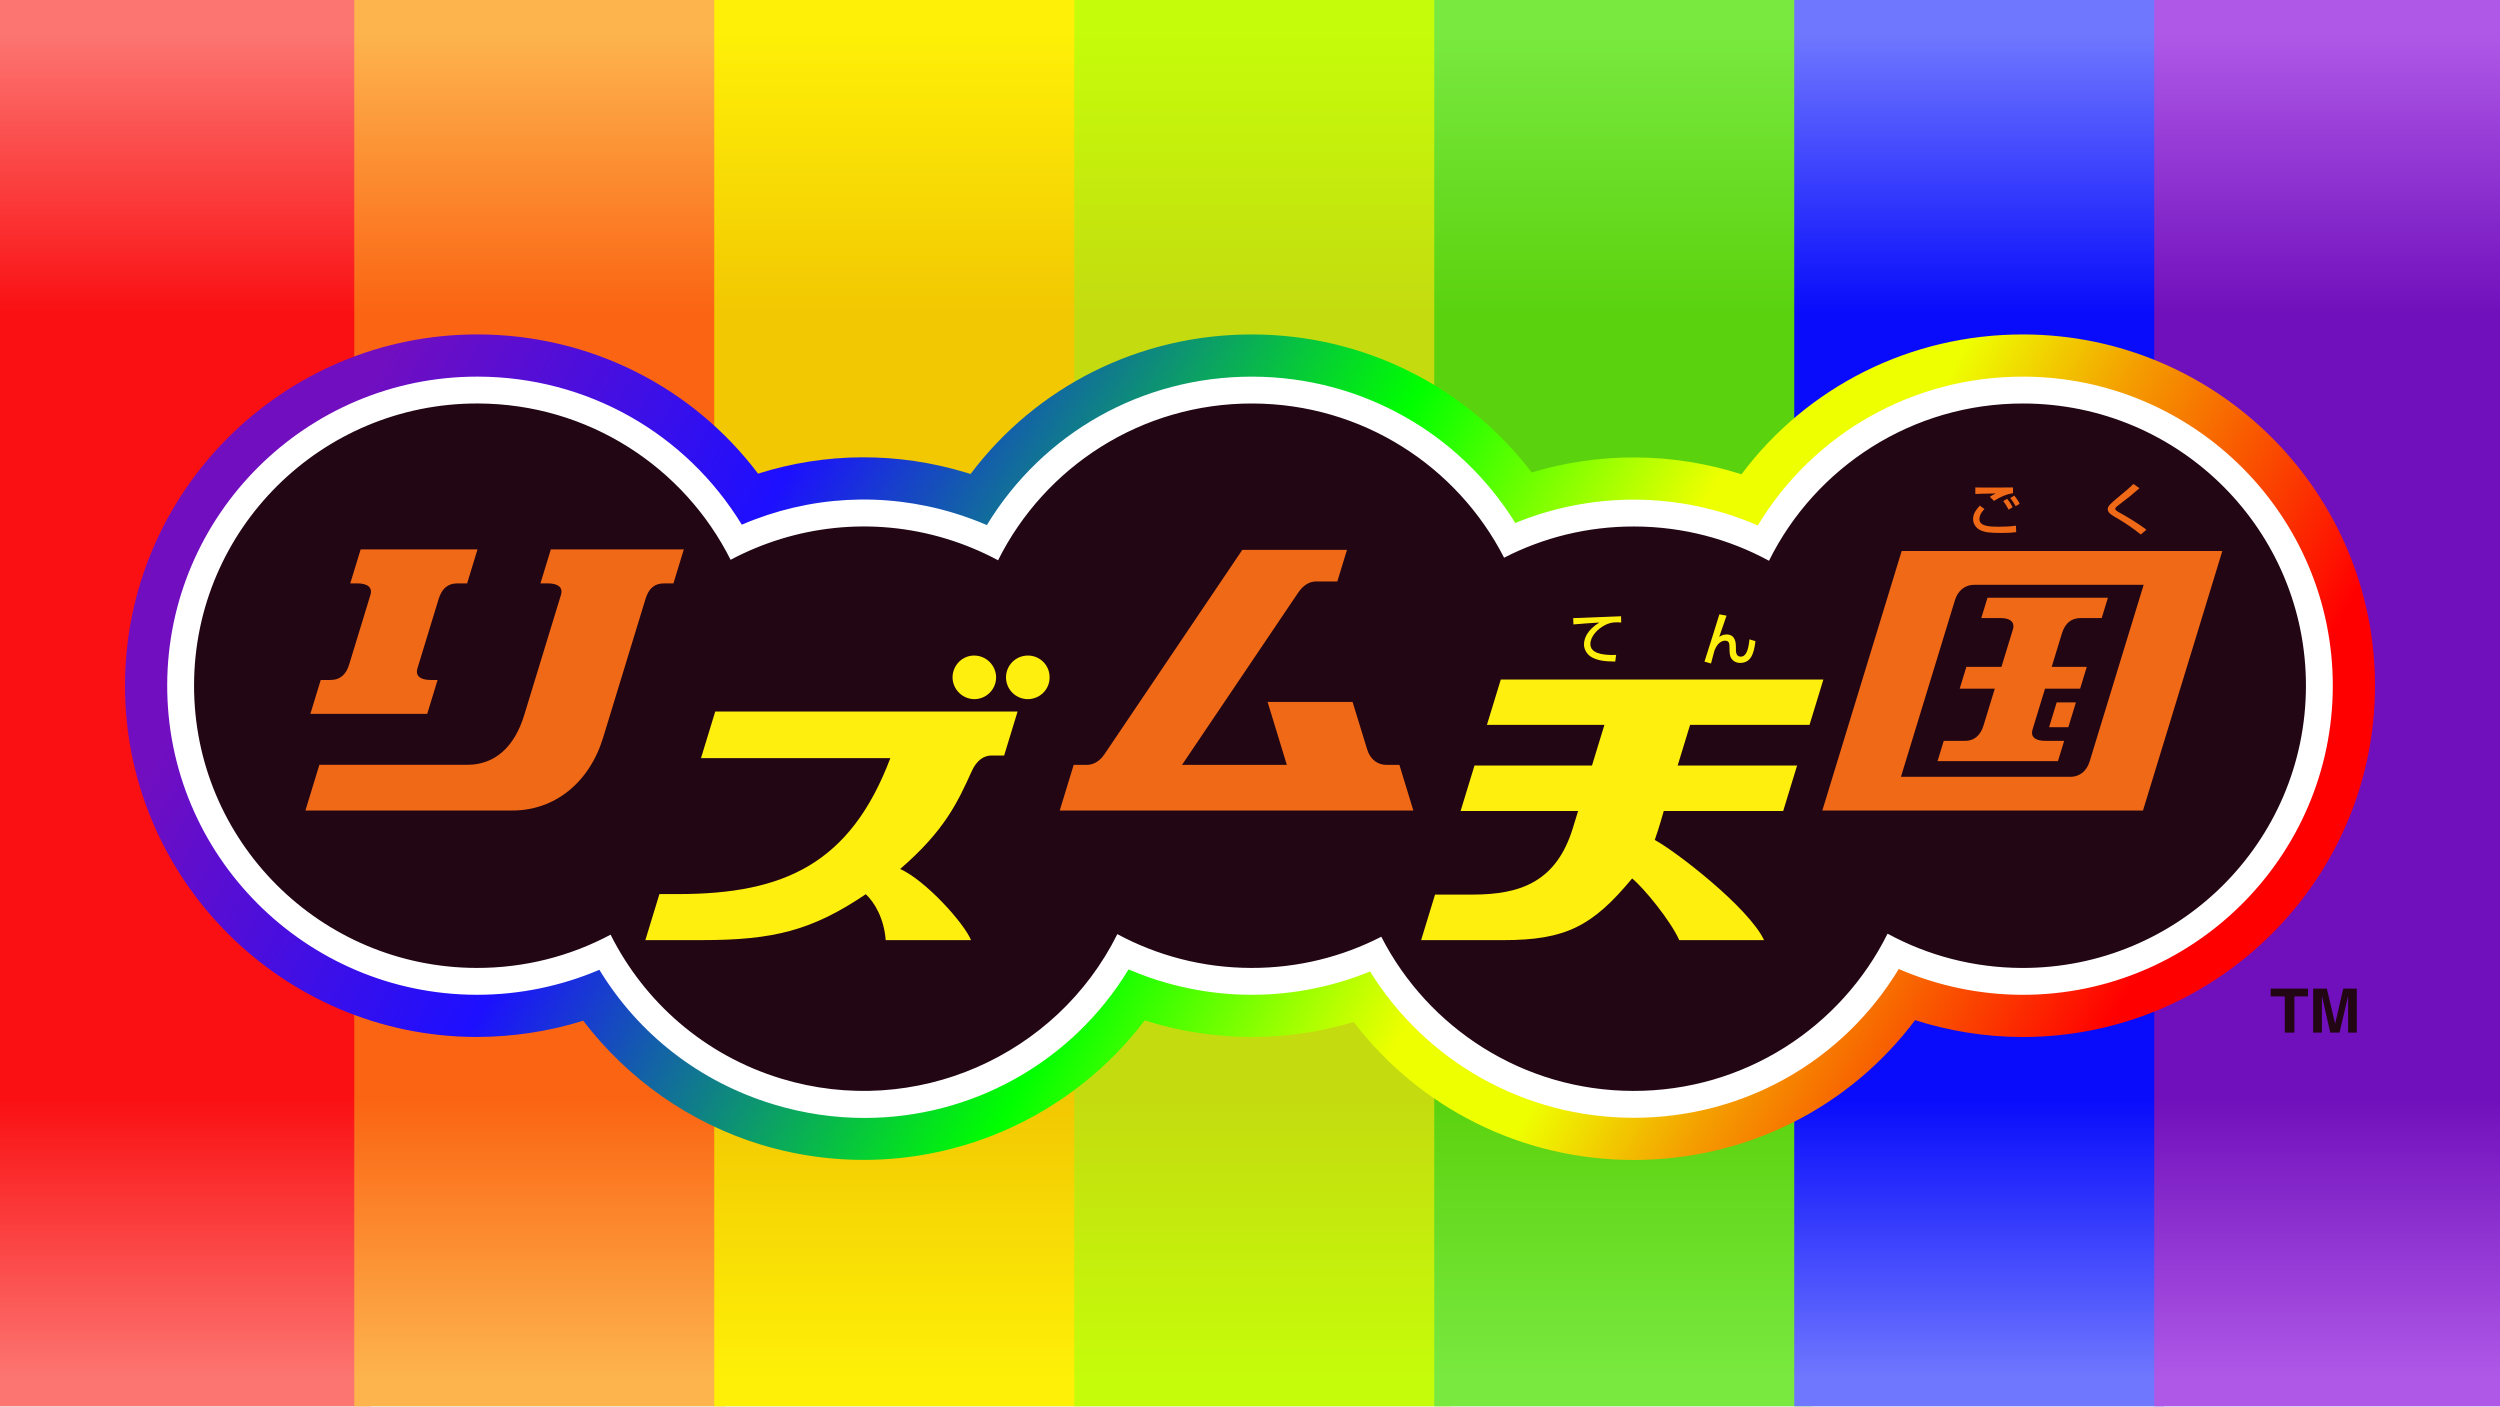
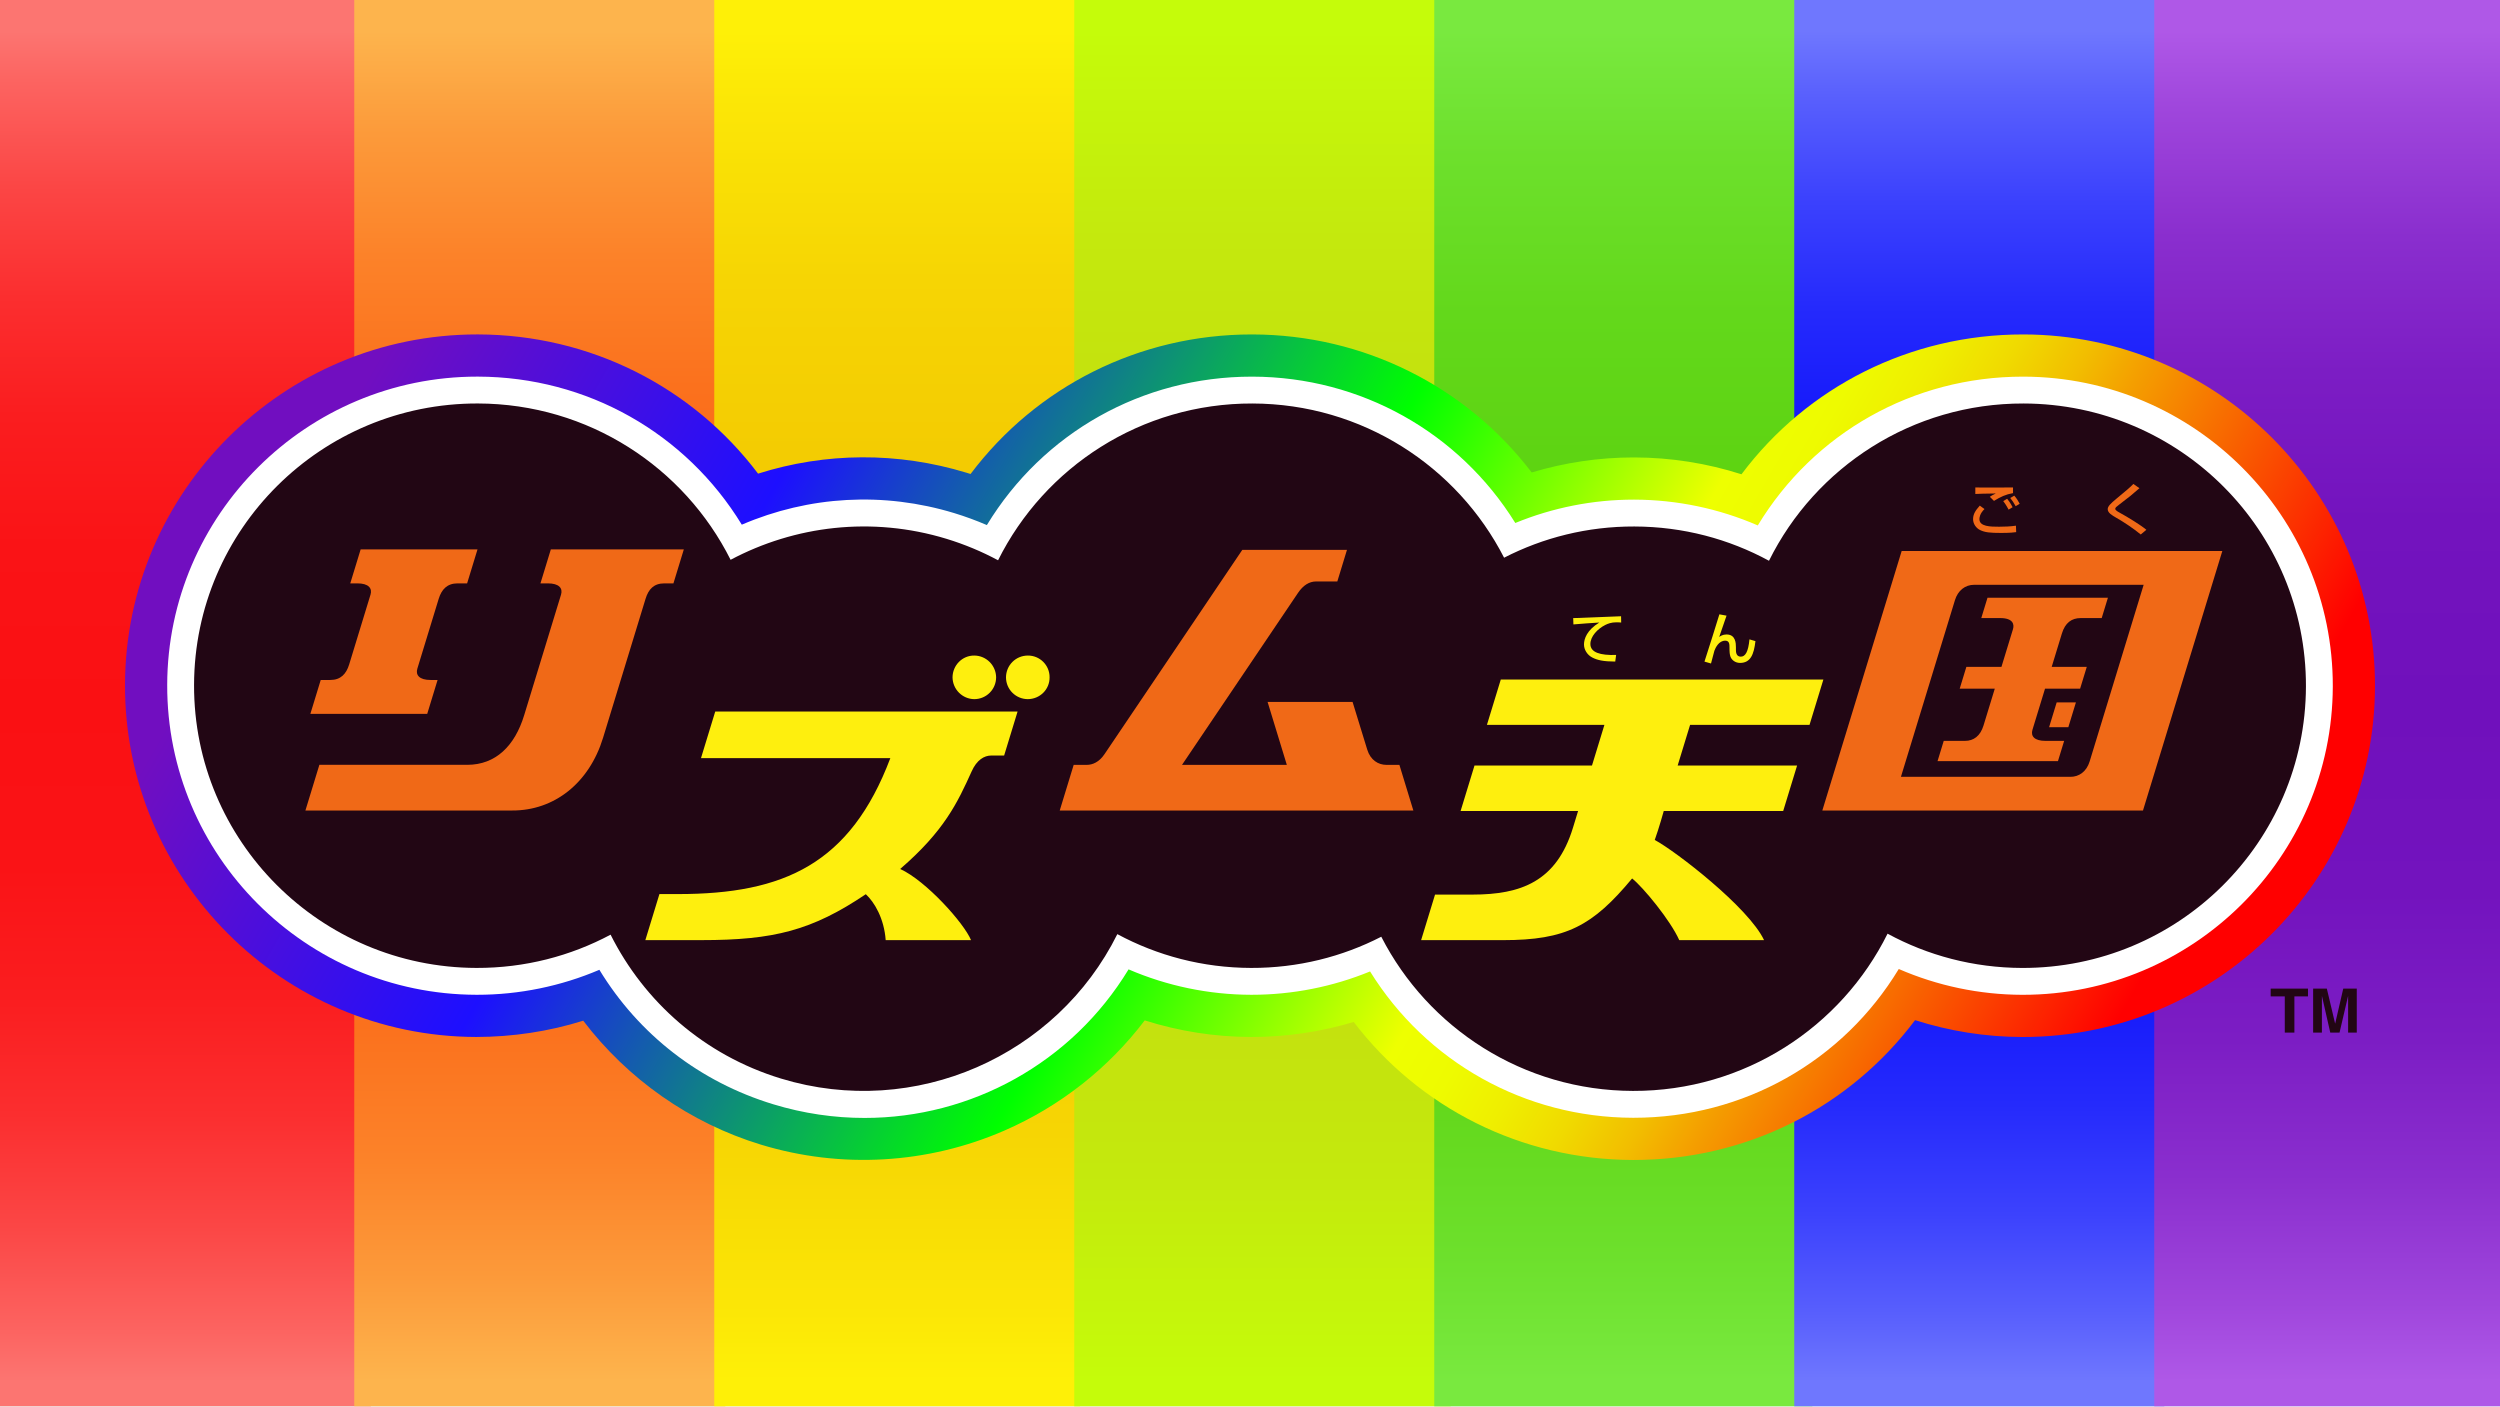
- <svg xmlns="http://www.w3.org/2000/svg" version="1.1" id="svg2" width="2560" height="1440" viewBox="0 0 2560 1440">
-   <defs id="defs6">
-     <linearGradient x1="0" y1="0" x2="1" y2="0" gradientUnits="userSpaceOnUse" gradientTransform="matrix(0,-1296,-1296,0,142.4258,1185.741)" spreadMethod="pad" id="linearGradient36">
-       <stop style="stop-opacity:1;stop-color:#fc7571" offset="0" id="stop22" />
-       <stop style="stop-opacity:1;stop-color:#fc7571" offset="0.1" id="stop24" />
-       <stop style="stop-opacity:1;stop-color:#fa1013" offset="0.266" id="stop26" />
-       <stop style="stop-opacity:1;stop-color:#fa1013" offset="0.5" id="stop28" />
-       <stop style="stop-opacity:1;stop-color:#fa1013" offset="0.734" id="stop30" />
-       <stop style="stop-opacity:1;stop-color:#fc7571" offset="0.9" id="stop32" />
-       <stop style="stop-opacity:1;stop-color:#fc7571" offset="1" id="stop34" />
-     </linearGradient>
-     <linearGradient x1="0" y1="0" x2="1" y2="0" gradientUnits="userSpaceOnUse" gradientTransform="matrix(0,-1296,-1296,0,414.5472,1185.741)" spreadMethod="pad" id="linearGradient66">
-       <stop style="stop-opacity:1;stop-color:#fdb44d" offset="0" id="stop52" />
-       <stop style="stop-opacity:1;stop-color:#fdb44d" offset="0.1" id="stop54" />
-       <stop style="stop-opacity:1;stop-color:#fb6413" offset="0.266" id="stop56" />
-       <stop style="stop-opacity:1;stop-color:#fb6413" offset="0.5" id="stop58" />
-       <stop style="stop-opacity:1;stop-color:#fb6413" offset="0.734" id="stop60" />
-       <stop style="stop-opacity:1;stop-color:#fdb44d" offset="0.9" id="stop62" />
-       <stop style="stop-opacity:1;stop-color:#fdb44d" offset="1" id="stop64" />
-     </linearGradient>
-     <linearGradient x1="0" y1="0" x2="1" y2="0" gradientUnits="userSpaceOnUse" gradientTransform="matrix(0,-1296,-1296,0,688.996,1185.741)" spreadMethod="pad" id="linearGradient96">
-       <stop style="stop-opacity:1;stop-color:#fef007" offset="0" id="stop82" />
-       <stop style="stop-opacity:1;stop-color:#fef007" offset="0.1" id="stop84" />
-       <stop style="stop-opacity:1;stop-color:#f2c802" offset="0.266" id="stop86" />
-       <stop style="stop-opacity:1;stop-color:#f2c802" offset="0.5" id="stop88" />
-       <stop style="stop-opacity:1;stop-color:#f2c802" offset="0.734" id="stop90" />
-       <stop style="stop-opacity:1;stop-color:#fef007" offset="0.9" id="stop92" />
-       <stop style="stop-opacity:1;stop-color:#fef007" offset="1" id="stop94" />
-     </linearGradient>
-     <linearGradient x1="0" y1="0" x2="1" y2="0" gradientUnits="userSpaceOnUse" gradientTransform="matrix(0,-1296,-1296,0,969.5558,1185.741)" spreadMethod="pad" id="linearGradient126">
-       <stop style="stop-opacity:1;stop-color:#c5fc0a" offset="0" id="stop112" />
-       <stop style="stop-opacity:1;stop-color:#c5fc0a" offset="0.1" id="stop114" />
-       <stop style="stop-opacity:1;stop-color:#c4dc0f" offset="0.266" id="stop116" />
-       <stop style="stop-opacity:1;stop-color:#c4dc0f" offset="0.5" id="stop118" />
-       <stop style="stop-opacity:1;stop-color:#c4dc0f" offset="0.734" id="stop120" />
-       <stop style="stop-opacity:1;stop-color:#c5fc0a" offset="0.9" id="stop122" />
-       <stop style="stop-opacity:1;stop-color:#c5fc0a" offset="1" id="stop124" />
-     </linearGradient>
-     <linearGradient x1="0" y1="0" x2="1" y2="0" gradientUnits="userSpaceOnUse" gradientTransform="matrix(0,-1296,-1296,0,1246.712,1185.741)" spreadMethod="pad" id="linearGradient156">
-       <stop style="stop-opacity:1;stop-color:#79e93f" offset="0" id="stop142" />
-       <stop style="stop-opacity:1;stop-color:#79e93f" offset="0.1" id="stop144" />
-       <stop style="stop-opacity:1;stop-color:#5bd20e" offset="0.266" id="stop146" />
-       <stop style="stop-opacity:1;stop-color:#5bd20e" offset="0.5" id="stop148" />
-       <stop style="stop-opacity:1;stop-color:#5bd20e" offset="0.734" id="stop150" />
-       <stop style="stop-opacity:1;stop-color:#79e93f" offset="0.9" id="stop152" />
-       <stop style="stop-opacity:1;stop-color:#79e93f" offset="1" id="stop154" />
-     </linearGradient>
-     <linearGradient x1="0" y1="0" x2="1" y2="0" gradientUnits="userSpaceOnUse" gradientTransform="matrix(0,-1296,-1296,0,1520.092,1185.741)" spreadMethod="pad" id="linearGradient186">
-       <stop style="stop-opacity:1;stop-color:#6f77fe" offset="0" id="stop172" />
-       <stop style="stop-opacity:1;stop-color:#6f77fe" offset="0.1" id="stop174" />
-       <stop style="stop-opacity:1;stop-color:#080cfb" offset="0.266" id="stop176" />
-       <stop style="stop-opacity:1;stop-color:#080cfb" offset="0.5" id="stop178" />
-       <stop style="stop-opacity:1;stop-color:#080cfb" offset="0.734" id="stop180" />
-       <stop style="stop-opacity:1;stop-color:#6f77fe" offset="0.9" id="stop182" />
-       <stop style="stop-opacity:1;stop-color:#6f77fe" offset="1" id="stop184" />
-     </linearGradient>
-     <linearGradient x1="0" y1="0" x2="1" y2="0" gradientUnits="userSpaceOnUse" gradientTransform="matrix(0,-1296,-1296,0,1787.23,1185.741)" spreadMethod="pad" id="linearGradient216">
-       <stop style="stop-opacity:1;stop-color:#af58e7" offset="0" id="stop202" />
-       <stop style="stop-opacity:1;stop-color:#af58e7" offset="0.1" id="stop204" />
-       <stop style="stop-opacity:1;stop-color:#7010bc" offset="0.266" id="stop206" />
-       <stop style="stop-opacity:1;stop-color:#7010bc" offset="0.5" id="stop208" />
-       <stop style="stop-opacity:1;stop-color:#7010bc" offset="0.734" id="stop210" />
-       <stop style="stop-opacity:1;stop-color:#af58e7" offset="0.9" id="stop212" />
-       <stop style="stop-opacity:1;stop-color:#af58e7" offset="1" id="stop214" />
-     </linearGradient>
-     <linearGradient x1="0" y1="0" x2="1" y2="0" gradientUnits="userSpaceOnUse" gradientTransform="matrix(-1358.356,784.2473,784.2473,1358.356,1639.166,161.2623)" spreadMethod="pad" id="linearGradient250">
-       <stop style="stop-opacity:1;stop-color:#ff0000" offset="0" id="stop232" />
-       <stop style="stop-opacity:1;stop-color:#ff0000" offset="0.05" id="stop234" />
-       <stop style="stop-opacity:1;stop-color:#f49f00" offset="0.2" id="stop236" />
-       <stop style="stop-opacity:1;stop-color:#eeff00" offset="0.277" id="stop238" />
-       <stop style="stop-opacity:1;stop-color:#eeff00" offset="0.35" id="stop240" />
-       <stop style="stop-opacity:1;stop-color:#00ff00" offset="0.5" id="stop242" />
-       <stop style="stop-opacity:1;stop-color:#1d0fff" offset="0.75" id="stop244" />
-       <stop style="stop-opacity:1;stop-color:#710ec0" offset="0.95" id="stop246" />
-       <stop style="stop-opacity:1;stop-color:#710ec0" offset="1" id="stop248" />
-     </linearGradient>
-     <clipPath clipPathUnits="userSpaceOnUse" id="clipPath260">
-       <path d="M 0,1080 H 1920 V 0 H 0 Z" id="path258" />
+ <svg xmlns="http://www.w3.org/2000/svg" xmlns:xlink="http://www.w3.org/1999/xlink" version="1.1" id="Layer_1" x="0px" y="0px" viewBox="0 0 2560 1440" xml:space="preserve" width="2560" height="1440">
+   <defs id="defs223" />
+   <style type="text/css" id="style2">
+ 	.st0{clip-path:url(#SVGID_2_);}
+ 	.st1{fill:url(#SVGID_3_);}
+ 	.st2{fill:url(#SVGID_4_);}
+ 	.st3{fill:url(#SVGID_5_);}
+ 	.st4{fill:url(#SVGID_6_);}
+ 	.st5{fill:url(#SVGID_7_);}
+ 	.st6{fill:url(#SVGID_8_);}
+ 	.st7{fill:url(#SVGID_9_);}
+ 	.st8{fill:url(#Spectrum_1_);}
+ 	.st9{fill:#FFFFFF;}
+ 	.st10{fill:#220614;}
+ 	.st11{fill:#F06917;}
+ 	.st12{fill:#FEEF0E;}
+ </style>
+   <g id="リズム天国" transform="scale(1.333333)">
+     <defs id="defs5">
+       <rect id="SVGID_1_" y="0" width="1920" height="1080" x="0" />
+     </defs>
+     <clipPath id="SVGID_2_">
+       <use xlink:href="#SVGID_1_" style="overflow:visible" id="use7" />
    </clipPath>
-   </defs>
-   <g id="g8" transform="matrix(1.333333,0,0,-1.333333,0,1440)">
-     <g id="g10">
-       <g id="g12">
-         <g id="g18">
-           <g id="g20">
-             <path d="M 0,0 H 284.852 V 1080 H 0 Z" style="fill:url(#linearGradient36);stroke:none" id="path38" />
-           </g>
-         </g>
+     <g id="Background_00000095326240788931146870000001205346141288613029_" class="st0" clip-path="url(#SVGID_2_)">
+       <linearGradient id="SVGID_3_" gradientUnits="userSpaceOnUse" x1="142.426" y1="-105.741" x2="142.426" y2="1190.259">
+         <stop offset="0.1" style="stop-color:#FC7571" id="stop10" />
+         <stop offset="0.129" style="stop-color:#FC6461" id="stop12" />
+         <stop offset="0.192" style="stop-color:#FB4645" id="stop14" />
+         <stop offset="0.258" style="stop-color:#FB2E2F" id="stop16" />
+         <stop offset="0.328" style="stop-color:#FA1D1F" id="stop18" />
+         <stop offset="0.405" style="stop-color:#FA1316" id="stop20" />
+         <stop offset="0.5" style="stop-color:#FA1013" id="stop22" />
+         <stop offset="0.595" style="stop-color:#FA1316" id="stop24" />
+         <stop offset="0.672" style="stop-color:#FA1D1F" id="stop26" />
+         <stop offset="0.742" style="stop-color:#FB2E2F" id="stop28" />
+         <stop offset="0.808" style="stop-color:#FB4645" id="stop30" />
+         <stop offset="0.871" style="stop-color:#FC6461" id="stop32" />
+         <stop offset="0.9" style="stop-color:#FC7571" id="stop34" />
+       </linearGradient>
+       <rect y="-105.741" class="st1" width="284.852" height="1296" id="rect37" style="fill:url(#SVGID_3_)" x="0" />
+       <linearGradient id="SVGID_4_" gradientUnits="userSpaceOnUse" x1="414.547" y1="-105.741" x2="414.547" y2="1190.259">
+         <stop offset="0.1" style="stop-color:#FDB44D" id="stop39" />
+         <stop offset="0.161" style="stop-color:#FC9A3A" id="stop41" />
+         <stop offset="0.233" style="stop-color:#FC8229" id="stop43" />
+         <stop offset="0.311" style="stop-color:#FB711D" id="stop45" />
+         <stop offset="0.395" style="stop-color:#FB6715" id="stop47" />
+         <stop offset="0.5" style="stop-color:#FB6413" id="stop49" />
+         <stop offset="0.605" style="stop-color:#FB6715" id="stop51" />
+         <stop offset="0.689" style="stop-color:#FB711D" id="stop53" />
+         <stop offset="0.767" style="stop-color:#FC8229" id="stop55" />
+         <stop offset="0.839" style="stop-color:#FC9A3A" id="stop57" />
+         <stop offset="0.9" style="stop-color:#FDB44D" id="stop59" />
+       </linearGradient>
+       <rect x="272.072" y="-105.741" class="st2" width="284.95" height="1296" id="rect62" style="fill:url(#SVGID_4_)" />
+       <linearGradient id="SVGID_5_" gradientUnits="userSpaceOnUse" x1="688.996" y1="-105.741" x2="688.996" y2="1190.259">
+         <stop offset="0.1" style="stop-color:#FEF007" id="stop64" />
+         <stop offset="0.145" style="stop-color:#FBE606" id="stop66" />
+         <stop offset="0.247" style="stop-color:#F6D504" id="stop68" />
+         <stop offset="0.36" style="stop-color:#F3CB02" id="stop70" />
+         <stop offset="0.5" style="stop-color:#F2C802" id="stop72" />
+         <stop offset="0.64" style="stop-color:#F3CB02" id="stop74" />
+         <stop offset="0.753" style="stop-color:#F6D504" id="stop76" />
+         <stop offset="0.855" style="stop-color:#FBE606" id="stop78" />
+         <stop offset="0.9" style="stop-color:#FEF007" id="stop80" />
+       </linearGradient>
+       <rect x="548.55" y="-105.741" class="st3" width="280.892" height="1296" id="rect83" style="fill:url(#SVGID_5_)" />
+       <linearGradient id="SVGID_6_" gradientUnits="userSpaceOnUse" x1="969.556" y1="-105.741" x2="969.556" y2="1190.259">
+         <stop offset="0.1" style="stop-color:#C5FC0A" id="stop85" />
+         <stop offset="0.111" style="stop-color:#C5FA0A" id="stop87" />
+         <stop offset="0.223" style="stop-color:#C4E90D" id="stop89" />
+         <stop offset="0.346" style="stop-color:#C4DF0E" id="stop91" />
+         <stop offset="0.5" style="stop-color:#C4DC0F" id="stop93" />
+         <stop offset="0.654" style="stop-color:#C4DF0E" id="stop95" />
+         <stop offset="0.777" style="stop-color:#C4E90D" id="stop97" />
+         <stop offset="0.889" style="stop-color:#C5FA0A" id="stop99" />
+         <stop offset="0.9" style="stop-color:#C5FC0A" id="stop101" />
+       </linearGradient>
+       <rect x="825.027" y="-105.741" class="st4" width="289.057" height="1296" id="rect104" style="fill:url(#SVGID_6_)" />
+       <linearGradient id="SVGID_7_" gradientUnits="userSpaceOnUse" x1="1246.712" y1="-105.741" x2="1246.712" y2="1190.259">
+         <stop offset="0.1" style="stop-color:#79E93F" id="stop106" />
+         <stop offset="0.174" style="stop-color:#6DE02C" id="stop108" />
+         <stop offset="0.268" style="stop-color:#63D81B" id="stop110" />
+         <stop offset="0.371" style="stop-color:#5DD311" id="stop112" />
+         <stop offset="0.5" style="stop-color:#5BD20E" id="stop114" />
+         <stop offset="0.629" style="stop-color:#5DD311" id="stop116" />
+         <stop offset="0.732" style="stop-color:#63D81B" id="stop118" />
+         <stop offset="0.826" style="stop-color:#6DE02C" id="stop120" />
+         <stop offset="0.9" style="stop-color:#79E93F" id="stop122" />
+       </linearGradient>
+       <rect x="1101.505" y="-105.741" class="st5" width="290.415" height="1296" id="rect125" style="fill:url(#SVGID_7_)" />
+       <linearGradient id="SVGID_8_" gradientUnits="userSpaceOnUse" x1="1520.092" y1="-105.741" x2="1520.092" y2="1190.259">
+         <stop offset="0.1" style="stop-color:#6F77FE" id="stop127" />
+         <stop offset="0.138" style="stop-color:#5960FD" id="stop129" />
+         <stop offset="0.199" style="stop-color:#3C42FD" id="stop131" />
+         <stop offset="0.264" style="stop-color:#252AFC" id="stop133" />
+         <stop offset="0.332" style="stop-color:#1519FB" id="stop135" />
+         <stop offset="0.407" style="stop-color:#0B0FFB" id="stop137" />
+         <stop offset="0.5" style="stop-color:#080CFB" id="stop139" />
+         <stop offset="0.593" style="stop-color:#0B0FFB" id="stop141" />
+         <stop offset="0.668" style="stop-color:#1519FB" id="stop143" />
+         <stop offset="0.736" style="stop-color:#252AFC" id="stop145" />
+         <stop offset="0.801" style="stop-color:#3C42FD" id="stop147" />
+         <stop offset="0.862" style="stop-color:#5960FD" id="stop149" />
+         <stop offset="0.9" style="stop-color:#6F77FE" id="stop151" />
+       </linearGradient>
+       <rect x="1377.982" y="-105.741" class="st6" width="284.221" height="1296" id="rect154" style="fill:url(#SVGID_8_)" />
+       <linearGradient id="SVGID_9_" gradientUnits="userSpaceOnUse" x1="1787.23" y1="-105.741" x2="1787.23" y2="1190.259">
+         <stop offset="0.1" style="stop-color:#AF58E7" id="stop156" />
+         <stop offset="0.146" style="stop-color:#9F46DC" id="stop158" />
+         <stop offset="0.222" style="stop-color:#8A2ECE" id="stop160" />
+         <stop offset="0.302" style="stop-color:#7C1DC4" id="stop162" />
+         <stop offset="0.39" style="stop-color:#7313BE" id="stop164" />
+         <stop offset="0.5" style="stop-color:#7010BC" id="stop166" />
+         <stop offset="0.61" style="stop-color:#7313BE" id="stop168" />
+         <stop offset="0.698" style="stop-color:#7C1DC4" id="stop170" />
+         <stop offset="0.778" style="stop-color:#8A2ECE" id="stop172" />
+         <stop offset="0.854" style="stop-color:#9F46DC" id="stop174" />
+         <stop offset="0.9" style="stop-color:#AF58E7" id="stop176" />
+       </linearGradient>
+       <rect x="1654.459" y="-105.741" class="st7" width="265.541" height="1296" id="rect179" style="fill:url(#SVGID_9_)" />
+     </g>
+     <g id="リズム天国_x2122__00000180347266441830344100000003737232866398884234_" class="st0" clip-path="url(#SVGID_2_)">
+       <g id="Cloud_00000031205653951241386120000009230101195976576957_">
+         <linearGradient id="Spectrum_1_" gradientUnits="userSpaceOnUse" x1="1637.857" y1="917.809" x2="279.501" y2="133.562" gradientTransform="translate(1.30842,0.9283)">
+           <stop offset="0.05" style="stop-color:#FF0000" id="stop182" />
+           <stop offset="0.2" style="stop-color:#F49F00" id="stop184" />
+           <stop offset="0.226" style="stop-color:#F2BD00" id="stop186" />
+           <stop offset="0.258" style="stop-color:#F0DA00" id="stop188" />
+           <stop offset="0.289" style="stop-color:#EFEE00" id="stop190" />
+           <stop offset="0.32" style="stop-color:#EEFB00" id="stop192" />
+           <stop offset="0.35" style="stop-color:#EEFF00" id="stop194" />
+           <stop offset="0.5" style="stop-color:#00FF00" id="stop196" />
+           <stop offset="0.75" style="stop-color:#1D0FFF" id="stop198" />
+           <stop offset="0.95" style="stop-color:#710EC0" id="stop200" />
+         </linearGradient>
+         <path id="Spectrum" class="st8" d="m 1554.236,256.85 v 0 c -0.238,0 -0.468,0 -0.702,0 -86.554,2.7e-4 -165.596,40.132 -216.083,107.394 -26.429,-8.453 -54.194,-12.863 -82.127,-12.936 -0.242,0 -0.48,0 -0.725,0 -26.517,9e-5 -52.97,3.933 -78.267,11.54 -50.469,-66.13 -128.951,-105.78 -214.315,-105.996 -0.234,0 -0.468,0 -0.702,0 -86.397,2.7e-4 -165.393,40.057 -215.92,107.172 -1.003,-0.318 -2.006,-0.633 -3.015,-0.94 -52.977,-16.147 -108.399,-15.721 -160.179,0.676 C 531.781,297.03 453.075,257.049 367.117,256.833 c -0.209,0 -0.416,0 -0.625,0 -148.844,4.9e-4 -270.127,120.59 -270.491,269.092 -0.387,148.735 120.632,270.069 269.777,270.479 27.906,-0.065 55.653,-4.193 82.138,-12.515 34.154,44.867 81.971,78.57 136.43,95.182 61.575,18.764 128.009,14.931 187.072,-10.8 42.855,-18.672 79.922,-47.971 107.736,-84.617 26.257,8.329 53.806,12.675 81.501,12.748 0.245,0 0.495,0 0.74,0 26.514,-6e-5 52.95,-3.929 78.244,-11.533 50.495,66.125 128.985,105.774 214.327,105.992 0.238,0 0.468,0 0.702,0 86.558,-3.1e-4 165.615,-40.133 216.114,-107.383 26.402,8.444 54.14,12.856 82.081,12.944 0.207,0 0.414,0 0.625,0 148.804,-4.9e-4 270.096,-120.592 270.51,-269.123 0.36,-148.739 -120.653,-270.064 -269.764,-270.451 z" style="fill:url(#Spectrum_1_)" />
+         <path id="White_00000103953370328682567380000005343994928511577266_" class="st9" d="m 1554.151,289.26 v 0 c -0.203,0 -0.41,0 -0.618,0 -84.321,2.7e-4 -160.547,43.268 -203.553,114.277 -29.717,-12.925 -62.089,-19.733 -94.741,-19.819 -0.219,0 -0.426,0 -0.641,0 -31.152,9e-5 -62.189,6.16 -90.843,17.938 -43.141,-69.589 -118.78,-112.183 -201.824,-112.394 -0.203,0 -0.411,0 -0.618,0 -84.154,2.7e-4 -160.326,43.159 -203.4,113.997 -8.131,-3.506 -16.481,-6.574 -24.983,-9.173 -54.303,-16.552 -111.535,-13.322 -163.223,8.865 -42.997,-70.41 -118.926,-113.497 -202.662,-113.708 -0.184,0 -0.366,0 -0.551,0 -131.009,4.3e-4 -237.761,106.101 -238.081,236.766 -0.341,130.865 106.18,237.625 237.453,237.985 0.213,0 0.42,0 0.633,0 32.245,-1.2e-4 64.301,-6.591 93.822,-19.194 30.318,49.735 77.061,86.063 133.474,103.265 23.318,7.109 46.933,10.516 70.19,10.515 81.814,-3.1e-4 159.114,-42.209 202.761,-114.104 29.525,12.729 61.648,19.431 94,19.516 0.219,0 0.437,0 0.652,0 31.144,-1.2e-4 62.166,-6.154 90.816,-17.924 43.172,69.585 118.819,112.173 201.839,112.384 0.203,0 0.411,0 0.618,0 84.332,-3.1e-4 160.57,-43.256 203.588,-114.261 29.683,12.909 62.032,19.719 94.68,19.823 0.184,0 0.364,0 0.548,0 130.98,-4.3e-4 237.74,-106.109 238.104,-236.793 0.318,-130.87 -106.197,-237.619 -237.438,-237.96 z" />
+         <path id="Black_2_" class="st10" d="m 1554.098,309.884 c -85.7,-0.215 -159.94,49.035 -195.512,120.782 -30.715,-16.696 -65.935,-26.226 -103.408,-26.323 -36.043,-0.098 -70.068,8.573 -100.038,23.981 C 1119.273,358.198 1046.247,310.101 961.879,309.886 876.316,309.672 802.194,358.765 766.523,430.297 754.124,423.638 740.902,418.092 726.915,413.815 669.501,396.318 610.305,403.778 561.099,429.926 525.526,358.942 452.03,310.083 366.996,309.869 246.919,309.596 149.329,406.338 149.036,526.064 c -0.313,119.687 96.787,216.976 216.884,217.307 37.238,0.098 72.321,-9.178 103.016,-25.543 25.72,51.32 71.635,92.445 130.871,110.509 103.094,31.42 211.947,-17.615 258.313,-110.92 30.558,16.462 65.524,25.855 102.683,25.952 36.043,0.098 70.068,-8.573 100.019,-23.961 35.886,70.086 108.912,118.203 193.28,118.417 85.719,0.215 159.959,-49.016 195.552,-120.762 30.715,16.696 65.896,26.206 103.329,26.323 120.077,0.273 217.647,-96.528 217.98,-216.215 0.293,-119.707 -96.787,-216.976 -216.865,-217.288 z" />
      </g>
-     </g>
-     <g id="g40">
-       <g id="g42">
-         <g id="g48">
-           <g id="g50">
-             <path d="M 272.073,0 H 557.022 V 1080 H 272.073 Z" style="fill:url(#linearGradient66);stroke:none" id="path68" />
-           </g>
-         </g>
+       <g id="リズム天国_00000065071078209933120140000007754865827605490110_">
+         <path id="国_00000129203712706724227360000017783992011783043493_" class="st11" d="m 1521.626,474.679 4.781,-15.637 h 92.479 l -4.781,15.637 -16.145,-1.2e-4 c -6.899,1.2e-4 -11.905,3.613 -14.397,11.765 l -7.854,25.689 h 26.945 l -5.132,16.785 -26.946,6.1e-4 -9.642,31.538 c -1.518,4.965 1.56,8.536 9.958,8.536 l 14.378,-1.2e-4 -4.749,15.534 h -92.479 l 4.749,-15.534 16.326,1.2e-4 c 6.668,-1.2e-4 11.768,-3.756 14.227,-11.8 l 8.644,-28.274 h -26.946 l 5.132,-16.785 h 26.946 l 8.852,-28.953 c 1.027,-3.36 0.388,-8.502 -9.788,-8.502 z m 52.076,83.812 h 14.778 l 5.831,-19.071 h -14.778 z m 133.045,-135.326 -60.943,199.337 h -246.264 l 60.943,-199.337 z m -60.42,25.959 -130.153,6e-5 c -6.992,-0.021 -12.521,4.422 -14.765,11.764 l -41.494,135.72 130.153,-2.4e-4 c 6.463,0.035 12.362,-3.903 14.765,-11.764 z" />
+         <path id="く_00000152986426541487085310000013046275346229669264_" class="st11" d="m 1644.095,410.489 c -5.875,-4.787 -12.14,-9.009 -18.709,-12.795 -3.526,-2.045 -6.662,-3.873 -6.662,-6.658 0,-2.131 2.179,-4.307 6.704,-8.051 8.791,-7.268 9.964,-8.267 13.012,-11.314 l 4.656,3.264 c -6.137,5.397 -7.094,6.137 -15.581,12.62 -2.13,1.61 -3.001,2.307 -3.001,3.221 0,1.088 1.96,2.176 3.221,2.872 6.396,3.481 16.711,9.835 20.669,13.229 z" />
+         <path id="ご_00000173162288186947992720000005995071500044184469_" class="st11" d="m 1524.076,390.957 c -3.71,3.578 -3.889,6.804 -3.889,7.732 0,5.744 8.484,5.834 15.116,5.834 4.329,0 8.661,-0.178 12.946,-0.797 l 0.176,4.949 c -1.547,0.221 -4.638,0.619 -11.489,0.619 -8.704,0 -12.46,-0.398 -16.217,-2.209 -3.051,-1.457 -5.394,-4.816 -5.394,-8.308 0,-4.064 1.946,-6.849 5.17,-10.472 z m 21.92,-12.241 c -5.57,0.972 -9.503,2.828 -14.626,5.966 l -3.184,-3.138 c 1.414,-0.972 1.724,-1.15 4.598,-2.564 -9.103,0.133 -12.906,0.221 -15.735,0.398 v -4.992 c 1.328,0.043 6.808,0.043 9.017,0.043 3.138,0 17.102,-0.043 19.93,-0.043 z m -3.404,12.682 c -1.99,-3.843 -3.404,-5.611 -4.109,-6.54 l 3.005,-1.812 c 2.299,2.785 3.8,5.701 4.199,6.496 z m 5.437,-2.65 c -1.547,-2.785 -2.432,-4.111 -4.156,-6.275 l 3.094,-1.812 c 1.767,2.033 3.224,4.33 4.152,6.23 z" />
+         <path id="天_00000101784410970426266500000016462802488578915739_" class="st12" d="m 1389.718,556.691 10.646,-34.822 h -247.755 l -10.646,34.822 h 90.231 l -9.556,31.257 h -90.231 l -10.672,34.908 h 90.231 l -3.946,12.908 c -12.638,41.338 -40.013,51.254 -76.991,51.278 h -28.917 l -10.696,34.985 62.977,-6e-5 c 48.365,0.021 68.752,-10.888 99.078,-47.375 8.45,6.765 29.316,31.983 36.199,47.375 l 65.135,-1.8e-4 c -11.81,-25.114 -67.992,-68.417 -83.962,-76.939 3.204,-8.831 6.92,-22.232 6.92,-22.232 h 91.726 l 10.672,-34.908 h -91.726 l 9.556,-31.257 z" />
+         <path id="ん_00000112600194770341290740000003187557545627144376_" class="st12" d="m 1325.984,472.814 c -0.875,2.622 -4.892,14.026 -5.635,16.384 0.96,-0.699 2.664,-1.923 5.635,-1.923 7.033,0 7.207,6.772 7.207,9.918 v 1.878 c 0,1.266 0,5.244 3.714,5.244 3.497,0 5.767,-3.671 6.685,-13.282 l 4.589,1.354 c -1.181,10.311 -3.803,16.735 -11.839,16.735 -3.582,0 -6.378,-2.186 -7.343,-4.764 -0.608,-1.617 -0.74,-4.237 -0.74,-5.199 v -1.485 c 0,-2.796 0,-5.635 -3.276,-5.635 -4.938,0 -7.428,5.329 -8.346,7.777 -0.089,0.217 -2.273,8.563 -2.579,9.742 l -5.023,-1.441 c 3.408,-10.311 9.524,-30.104 11.448,-36.308 z" />
+         <path id="て_00000028289356118088278880000010618072463299375807_" class="st12" d="m 1245.072,478.105 c -0.897,-0.085 -1.881,-0.17 -3.717,-0.17 -3.843,0 -6.447,1.026 -8.454,2.007 -6.065,3.032 -11.49,8.885 -11.49,14.649 0,6.493 7.473,8.798 19.774,8.414 l -0.682,5.082 c -9.184,-0.042 -13.754,-1.109 -17.642,-3.118 -3.843,-1.965 -6.361,-6.021 -6.361,-9.995 0,-4.397 2.26,-11.06 11.785,-16.87 -6.663,0.384 -13.281,0.897 -19.902,1.452 l -0.17,-4.869 c 2.946,0 6.152,-0.17 9.097,-0.299 3.672,-0.17 23.276,-0.939 27.675,-1.109 z" />
+         <path id="ム_00000131360976989598063620000014400446509986115981_" class="st11" d="m 1074.741,587.427 -9.845,6e-5 c -6.448,0.017 -12.397,-3.719 -14.851,-11.7 l -11.262,-36.629 h -65.271 l 14.776,48.329 h -80.506 l 89.12,-132.125 c 3.895,-5.774 8.58,-8.707 13.78,-8.743 l 16.38,1.2e-4 7.411,-24.242 -80.399,-3e-5 -105.818,156.882 c -4.099,6.076 -9.09,8.229 -13.702,8.228 l -9.968,-6e-5 -10.714,35.043 h 271.582 z" />
+         <path id="ズ_00000013163933123878018960000012222060730115218601_" class="st12" d="m 806.078,520.228 c 0.094,9.212 -7.385,16.672 -16.762,16.716 -9.161,-0.071 -16.672,-7.385 -16.716,-16.761 0.071,-9.162 7.385,-16.672 16.762,-16.716 9.211,-0.094 16.837,7.435 16.716,16.761 z m -57.816,16.716 c 9.376,-0.044 16.691,-7.554 16.762,-16.716 -0.094,-9.212 -7.554,-16.691 -16.716,-16.762 -9.326,-0.121 -16.69,7.554 -16.761,16.716 0.094,9.211 7.554,16.69 16.716,16.761 z m -209.908,45.313 h 145.422 c -30.664,81.112 -81.635,104.391 -163.044,104.391 l -14.294,-6e-5 -10.814,35.371 43.051,-0.003 c 55.721,0.003 84.9,-7.444 126.268,-35.261 6.605,6.14 14.037,18.505 15.269,35.263 h 65.535 c -5.269,-12.938 -34.476,-45.554 -54.413,-54.647 33.86,-29.188 44.047,-50.954 54.932,-75.03 3.9,-8.723 9.647,-12.091 14.984,-12.091 l 9.921,-6e-5 10.339,-33.817 -232.205,-1.2e-4 z" />
+         <path id="リ_00000134937920301933518040000007773736499581657520_" class="st11" d="m 328.11,548.24 h -89.744 l 7.956,-26.024 h 7.386 c 7.947,1.8e-4 12.237,-4.657 14.46,-11.928 l 16.389,-53.606 c 1.497,-4.898 -1.512,-8.653 -10.104,-8.653 l -5.449,-0.001 7.972,-26.075 h 89.743 l -7.972,26.077 -7.37,6e-5 c -7.968,-6e-5 -12.258,4.672 -14.461,11.875 l -16.389,53.606 c -1.507,4.928 1.538,8.705 10.105,8.705 l 5.433,1.8e-4 z m 94.926,-126.287 -7.972,26.077 h 5.698 c 8.58,0 11.615,3.743 10.117,8.643 l -28.317,92.622 c -7.208,23.578 -21.851,38.064 -43.682,38.092 l -113.599,-6e-5 -10.726,35.082 158.855,-4.3e-4 c 32.127,0.103 59.077,-20.957 69.754,-55.88 l 32.628,-106.72 c 2.255,-7.377 6.364,-11.837 14.42,-11.837 l 6.987,-6e-5 7.972,-26.077 z" />
      </g>
-     </g>
-     <g id="g70">
-       <g id="g72">
-         <g id="g78">
-           <g id="g80">
-             <path d="M 548.55,0 H 829.442 V 1080 H 548.55 Z" style="fill:url(#linearGradient96);stroke:none" id="path98" />
-           </g>
-         </g>
-       </g>
-     </g>
-     <g id="g100">
-       <g id="g102">
-         <g id="g108">
-           <g id="g110">
-             <path d="m 825.027,0 h 289.057 V 1080 H 825.027 Z" style="fill:url(#linearGradient126);stroke:none" id="path128" />
-           </g>
-         </g>
-       </g>
-     </g>
-     <g id="g130">
-       <g id="g132">
-         <g id="g138">
-           <g id="g140">
-             <path d="M 1101.505,0 H 1391.92 V 1080 H 1101.505 Z" style="fill:url(#linearGradient156);stroke:none" id="path158" />
-           </g>
-         </g>
-       </g>
-     </g>
-     <g id="g160">
-       <g id="g162">
-         <g id="g168">
-           <g id="g170">
-             <path d="m 1377.982,0 h 284.221 v 1080 h -284.221 z" style="fill:url(#linearGradient186);stroke:none" id="path188" />
-           </g>
-         </g>
-       </g>
-     </g>
-     <g id="g190">
-       <g id="g192">
-         <g id="g198">
-           <g id="g200">
-             <path d="m 1654.459,0 h 265.54 v 1080 h -265.54 z" style="fill:url(#linearGradient216);stroke:none" id="path218" />
-           </g>
-         </g>
-       </g>
-     </g>
-     <g id="g220">
-       <g id="g222">
-         <g id="g228">
-           <g id="g230">
-             <path d="M 366.492,823.167 C 217.648,823.167 96.365,702.578 96.001,554.075 v 0 C 95.614,405.34 216.633,284.006 365.778,283.595 v 0 c 27.906,0.066 55.653,4.193 82.139,12.515 v 0 c 34.154,-44.867 81.971,-78.57 136.429,-95.181 v 0 c 61.575,-18.765 128.008,-14.931 187.072,10.8 v 0 c 42.855,18.672 79.923,47.97 107.736,84.617 v 0 c 26.257,-8.329 53.807,-12.676 81.502,-12.749 v 0 h 0.74 c 26.514,0 52.951,3.929 78.244,11.533 v 0 c 50.496,-66.125 128.986,-105.775 214.327,-105.992 v 0 h 0.702 c 86.558,0 165.616,40.133 216.114,107.382 v 0 c 26.402,-8.444 54.14,-12.855 82.081,-12.944 v 0 h 0.625 c 148.804,0 270.096,120.591 270.51,269.123 v 0 c 0.36,148.738 -120.653,270.064 -269.764,270.451 v 0 0 h -0.702 c -86.554,0 -165.596,-40.132 -216.083,-107.394 v 0 c -26.43,8.453 -54.194,12.863 -82.127,12.936 v 0 h -0.725 c -26.518,0 -52.97,-3.933 -78.267,-11.541 v 0 c -50.469,66.132 -128.951,105.78 -214.315,105.997 v 0 h -0.702 c -86.398,0 -165.393,-40.057 -215.921,-107.172 v 0 c -1.003,0.319 -2.006,0.634 -3.015,0.941 v 0 C 689.4,733.063 633.979,732.638 582.199,716.241 v 0 C 531.784,782.969 453.077,822.951 367.12,823.167 v 0 h -0.625 z" style="fill:url(#linearGradient250);stroke:none" id="path252" />
-           </g>
-         </g>
-       </g>
-     </g>
-     <g id="g254">
-       <g id="g256" clip-path="url(#clipPath260)">
-         <g id="g262" transform="translate(1554.151,790.7397)">
-           <path d="m 0,0 h -0.004 -0.617 c -84.322,0 -160.548,-43.268 -203.554,-114.277 -29.717,12.925 -62.089,19.733 -94.741,19.819 h -0.64 c -31.152,0 -62.189,-6.159 -90.843,-17.937 -43.141,69.589 -118.781,112.182 -201.824,112.393 h -0.618 c -84.154,0 -160.326,-43.158 -203.4,-113.996 -8.131,3.506 -16.481,6.573 -24.982,9.172 -54.303,16.553 -111.535,13.322 -163.224,-8.864 -42.997,70.41 -118.926,113.497 -202.662,113.707 h -0.55 c -131.009,0 -237.761,-106.101 -238.081,-236.766 -0.341,-130.865 106.18,-237.625 237.453,-237.985 h 0.633 c 32.245,0 64.301,6.591 93.822,19.194 30.318,-49.736 77.061,-86.063 133.474,-103.265 23.318,-7.109 46.933,-10.516 70.189,-10.515 81.814,0 159.115,42.209 202.762,114.103 29.525,-12.729 61.647,-19.431 94,-19.515 h 0.652 c 31.144,0 62.166,6.154 90.816,17.924 43.172,-69.585 118.819,-112.173 201.839,-112.384 h 0.618 c 84.333,0 160.57,43.256 203.588,114.261 29.682,-12.909 62.031,-19.719 94.679,-19.822 h 0.549 c 130.98,0 237.74,106.109 238.104,236.793 C 237.756,-107.09 131.241,-0.341 0,0" style="fill:#ffffff;fill-opacity:1;fill-rule:nonzero;stroke:none" id="path264" />
-         </g>
-         <g id="g266" transform="translate(1554.098,770.1157)">
-           <path d="m 0,0 c -85.7,0.215 -159.94,-49.035 -195.512,-120.782 -30.715,16.697 -65.935,26.226 -103.408,26.324 -36.043,0.097 -70.068,-8.573 -100.038,-23.981 -35.867,70.125 -108.893,118.223 -193.261,118.437 -85.562,0.215 -159.685,-48.879 -195.355,-120.41 -12.4,6.659 -25.622,12.205 -39.608,16.481 -57.414,17.497 -116.611,10.037 -165.817,-16.111 -35.573,70.984 -109.069,119.843 -194.102,120.058 -120.078,0.273 -217.667,-96.469 -217.961,-216.196 -0.313,-119.687 96.788,-216.976 216.885,-217.307 37.237,-0.098 72.32,9.178 103.015,25.543 25.72,-51.32 71.636,-92.446 130.871,-110.509 103.095,-31.42 211.948,17.615 258.313,110.92 30.558,-16.462 65.524,-25.855 102.683,-25.952 36.043,-0.098 70.068,8.573 100.019,23.961 35.886,-70.086 108.912,-118.203 193.28,-118.417 85.719,-0.215 159.959,49.015 195.551,120.762 30.715,-16.697 65.896,-26.207 103.33,-26.324 120.077,-0.273 217.647,96.528 217.98,216.215 C 217.158,-97.581 120.078,-0.312 0,0" style="fill:#220614;fill-opacity:1;fill-rule:nonzero;stroke:none" id="path268" />
-         </g>
-         <g id="g270" transform="translate(1646.327,630.8768)">
-           <path d="m 0,0 h -130.153 c -6.992,0.021 -12.521,-4.422 -14.764,-11.764 l -41.494,-135.719 h 130.153 c 6.462,-0.035 12.361,3.903 14.764,11.764 z M 60.42,25.958 -0.523,-173.378 h -246.264 l 60.943,199.336 z M -72.625,-109.368 h 14.779 l 5.83,19.072 h -14.778 z m -52.076,83.812 4.781,15.637 h 92.479 l -4.781,-15.637 h -16.146 c -6.899,0 -11.904,-3.613 -14.397,-11.765 l -7.854,-25.689 h 26.946 l -5.132,-16.785 H -75.75 l -9.642,-31.538 c -1.518,-4.965 1.56,-8.536 9.958,-8.536 h 14.377 l -4.749,-15.534 h -92.479 l 4.75,15.534 h 16.326 c 6.668,0 11.768,3.756 14.227,11.799 l 8.644,28.275 h -26.946 l 5.132,16.785 h 26.946 l 8.852,28.952 c 1.027,3.36 0.387,8.502 -9.789,8.502 z" style="fill:#f06917;fill-opacity:1;fill-rule:nonzero;stroke:none" id="path272" />
-         </g>
-         <g id="g274" transform="translate(1644.095,669.5111)">
-           <path d="m 0,0 c -5.875,4.787 -12.14,9.009 -18.709,12.795 -3.526,2.045 -6.662,3.873 -6.662,6.658 0,2.132 2.179,4.308 6.704,8.051 8.791,7.268 9.964,8.267 13.012,11.314 l 4.656,-3.263 c -6.137,-5.397 -7.094,-6.137 -15.581,-12.62 -2.129,-1.611 -3.001,-2.307 -3.001,-3.221 0,-1.088 1.959,-2.176 3.221,-2.872 C -9.964,13.361 0.351,7.007 4.309,3.613 Z" style="fill:#f06917;fill-opacity:1;fill-rule:nonzero;stroke:none" id="path276" />
-         </g>
-         <g id="g278" transform="translate(1548.029,691.2519)">
-           <path d="m 0,0 c -1.547,2.785 -2.432,4.111 -4.156,6.275 l 3.094,1.812 C 0.705,6.054 2.162,3.756 3.091,1.857 Z m -5.437,-2.65 c -1.99,3.843 -3.404,5.611 -4.109,6.54 l 3.005,1.811 C -4.242,2.916 -2.742,0 -2.342,-0.795 Z m 3.404,12.682 C -7.603,9.06 -11.536,7.203 -16.659,4.066 l -3.185,3.137 c 1.414,0.972 1.724,1.15 4.599,2.564 C -24.349,9.634 -28.152,9.546 -30.98,9.37 v 4.992 c 1.328,-0.043 6.808,-0.043 9.017,-0.043 3.138,0 17.102,0.043 19.93,0.043 z m -21.92,-12.241 c -3.709,-3.579 -3.889,-6.804 -3.889,-7.733 0,-5.744 8.484,-5.834 15.115,-5.834 4.329,0 8.661,0.178 12.946,0.797 l 0.177,-4.949 c -1.547,-0.221 -4.638,-0.619 -11.489,-0.619 -8.704,0 -12.46,0.398 -16.217,2.209 -3.051,1.457 -5.393,4.816 -5.393,8.308 0,4.064 1.946,6.849 5.17,10.473 z" style="fill:#f06917;fill-opacity:1;fill-rule:nonzero;stroke:none" id="path280" />
-         </g>
-         <g id="g282" transform="translate(1389.718,523.3087)">
-           <path d="M 0,0 10.646,34.822 H -237.109 L -247.755,0 h 90.232 l -9.557,-31.257 h -90.231 l -10.673,-34.909 h 90.232 l -3.947,-12.907 c -12.638,-41.338 -40.013,-51.254 -76.991,-51.278 h -28.917 l -10.696,-34.986 h 62.977 c 48.365,-0.021 68.753,10.888 99.079,47.375 8.45,-6.765 29.316,-31.983 36.199,-47.375 h 65.135 c -11.811,25.115 -67.992,68.418 -83.962,76.939 3.204,8.831 6.92,22.232 6.92,22.232 h 91.726 l 10.673,34.909 h -91.726 L -91.726,0 Z" style="fill:#feef0e;fill-opacity:1;fill-rule:nonzero;stroke:none" id="path284" />
-         </g>
-         <g id="g286" transform="translate(1325.984,607.1865)">
-           <path d="m 0,0 c -0.875,-2.622 -4.892,-14.026 -5.635,-16.384 0.96,0.699 2.664,1.923 5.635,1.923 7.033,0 7.208,-6.772 7.208,-9.919 v -1.878 c 0,-1.267 0,-5.244 3.714,-5.244 3.497,0 5.766,3.671 6.684,13.282 l 4.589,-1.353 c -1.181,-10.312 -3.803,-16.735 -11.839,-16.735 -3.583,0 -6.379,2.186 -7.343,4.763 -0.608,1.617 -0.74,4.237 -0.74,5.2 v 1.485 c 0,2.796 0,5.635 -3.276,5.635 -4.938,0 -7.428,-5.329 -8.346,-7.777 -0.089,-0.217 -2.273,-8.563 -2.579,-9.742 l -5.024,1.441 c 3.408,10.311 9.524,30.104 11.448,36.308 z" style="fill:#feef0e;fill-opacity:1;fill-rule:nonzero;stroke:none" id="path288" />
-         </g>
-         <g id="g290" transform="translate(1245.072,601.8955)">
-           <path d="m 0,0 c -0.897,0.085 -1.881,0.17 -3.718,0.17 -3.842,0 -6.447,-1.026 -8.454,-2.006 -6.064,-3.033 -11.489,-8.885 -11.489,-14.649 0,-6.493 7.473,-8.799 19.773,-8.414 l -0.682,-5.083 c -9.184,0.042 -13.753,1.109 -17.641,3.118 -3.843,1.965 -6.361,6.021 -6.361,9.994 0,4.398 2.261,11.061 11.786,16.87 -6.663,-0.384 -13.281,-0.897 -19.902,-1.452 l -0.171,4.869 c 2.946,0 6.152,0.17 9.097,0.299 3.673,0.17 23.276,0.939 27.675,1.109 z" style="fill:#feef0e;fill-opacity:1;fill-rule:nonzero;stroke:none" id="path292" />
-         </g>
-         <g id="g294" transform="translate(1074.741,492.5735)">
-           <path d="m 0,0 h -9.845 c -6.447,-0.017 -12.397,3.719 -14.851,11.7 l -11.261,36.629 h -65.272 L -86.453,0 h -80.506 l 89.119,132.125 c 3.895,5.774 8.58,8.707 13.781,8.743 h 16.38 l 7.412,24.242 h -80.4 L -226.485,8.228 C -230.583,2.152 -235.575,0 -240.187,0 h -9.967 l -10.714,-35.043 H 10.714 Z" style="fill:#f06917;fill-opacity:1;fill-rule:nonzero;stroke:none" id="path296" />
-         </g>
-         <g id="g298" transform="translate(538.3538,497.7434)">
-           <path d="M 0,0 H 145.422 C 114.758,-81.112 63.787,-104.391 -17.622,-104.391 h -14.293 l -10.814,-35.371 43.05,0.003 c 55.722,-0.003 84.9,7.443 126.268,35.26 6.605,-6.139 14.037,-18.505 15.269,-35.263 h 65.535 c -5.268,12.938 -34.476,45.554 -54.413,54.647 33.86,29.189 44.047,50.955 54.933,75.031 3.899,8.723 9.646,12.091 14.984,12.091 h 9.921 l 10.339,33.816 H 10.952 Z m 209.908,45.313 c 9.377,0.044 16.691,7.554 16.762,16.716 -0.094,9.211 -7.554,16.69 -16.716,16.761 -9.326,0.121 -16.69,-7.554 -16.761,-16.716 0.093,-9.211 7.554,-16.69 16.715,-16.761 m 57.816,16.716 c 0.094,-9.212 -7.385,-16.672 -16.761,-16.716 -9.162,0.071 -16.672,7.385 -16.716,16.761 0.071,9.162 7.385,16.672 16.762,16.716 9.211,0.094 16.836,-7.435 16.715,-16.761" style="fill:#feef0e;fill-opacity:1;fill-rule:nonzero;stroke:none" id="path300" />
-         </g>
-         <g id="g302" transform="translate(423.0367,658.0475)">
-           <path d="m 0,0 -7.972,-26.077 h 5.698 c 8.58,0 11.615,-3.742 10.116,-8.642 l -28.317,-92.622 c -7.208,-23.578 -21.851,-38.064 -43.682,-38.092 h -113.599 l -10.725,-35.082 158.855,10e-4 c 32.127,-0.104 59.077,20.957 69.754,55.88 l 32.628,106.72 c 2.255,7.377 6.364,11.837 14.42,11.837 h 6.987 L 102.136,0 Z m -94.926,-126.287 h -89.744 l 7.956,26.024 h 7.387 c 7.947,0 12.237,4.657 14.46,11.928 l 16.389,53.606 c 1.497,4.897 -1.512,8.652 -10.105,8.652 l -5.449,0.002 L -146.06,0 h 89.743 l -7.972,-26.077 h -7.369 c -7.968,0 -12.259,-4.672 -14.461,-11.875 l -16.389,-53.606 c -1.507,-4.928 1.538,-8.705 10.105,-8.705 h 5.433 z" style="fill:#f06917;fill-opacity:1;fill-rule:nonzero;stroke:none" id="path304" />
-         </g>
-         <g id="g306" transform="translate(1803.352,286.9609)">
-           <path d="M 0,0 V 28.234 L -6.58,0 h -7.127 l -6.424,28.234 V 0 h -6.736 v 33.799 h 10.524 L -9.997,6.99 h 0.078 L -3.73,33.799 H 6.658 L 6.658,0 Z m -48.638,0 v 27.804 h -10.837 v 5.975 h 28.663 V 27.804 H -41.258 V 0 Z" style="fill:#220614;fill-opacity:1;fill-rule:nonzero;stroke:none" id="path308" />
-         </g>
-       </g>
+       <path id="_x2122__00000067235263289799016110000011289748221180607668_" class="st10" d="m 1754.713,793.039 -2e-4,-27.804 h -10.837 v -5.975 l 28.663,-1.2e-4 v 5.975 h -10.446 l 10e-5,27.805 z m 48.638,-1.3e-4 -2e-4,-28.234 -6.58,28.234 h -7.127 l -6.424,-28.234 v 28.234 h -6.736 l -2e-4,-33.799 10.524,-6e-5 6.346,26.809 h 0.078 l 6.189,-26.809 10.388,-6e-5 2e-4,33.799 z" />
    </g>
  </g>
</svg>
